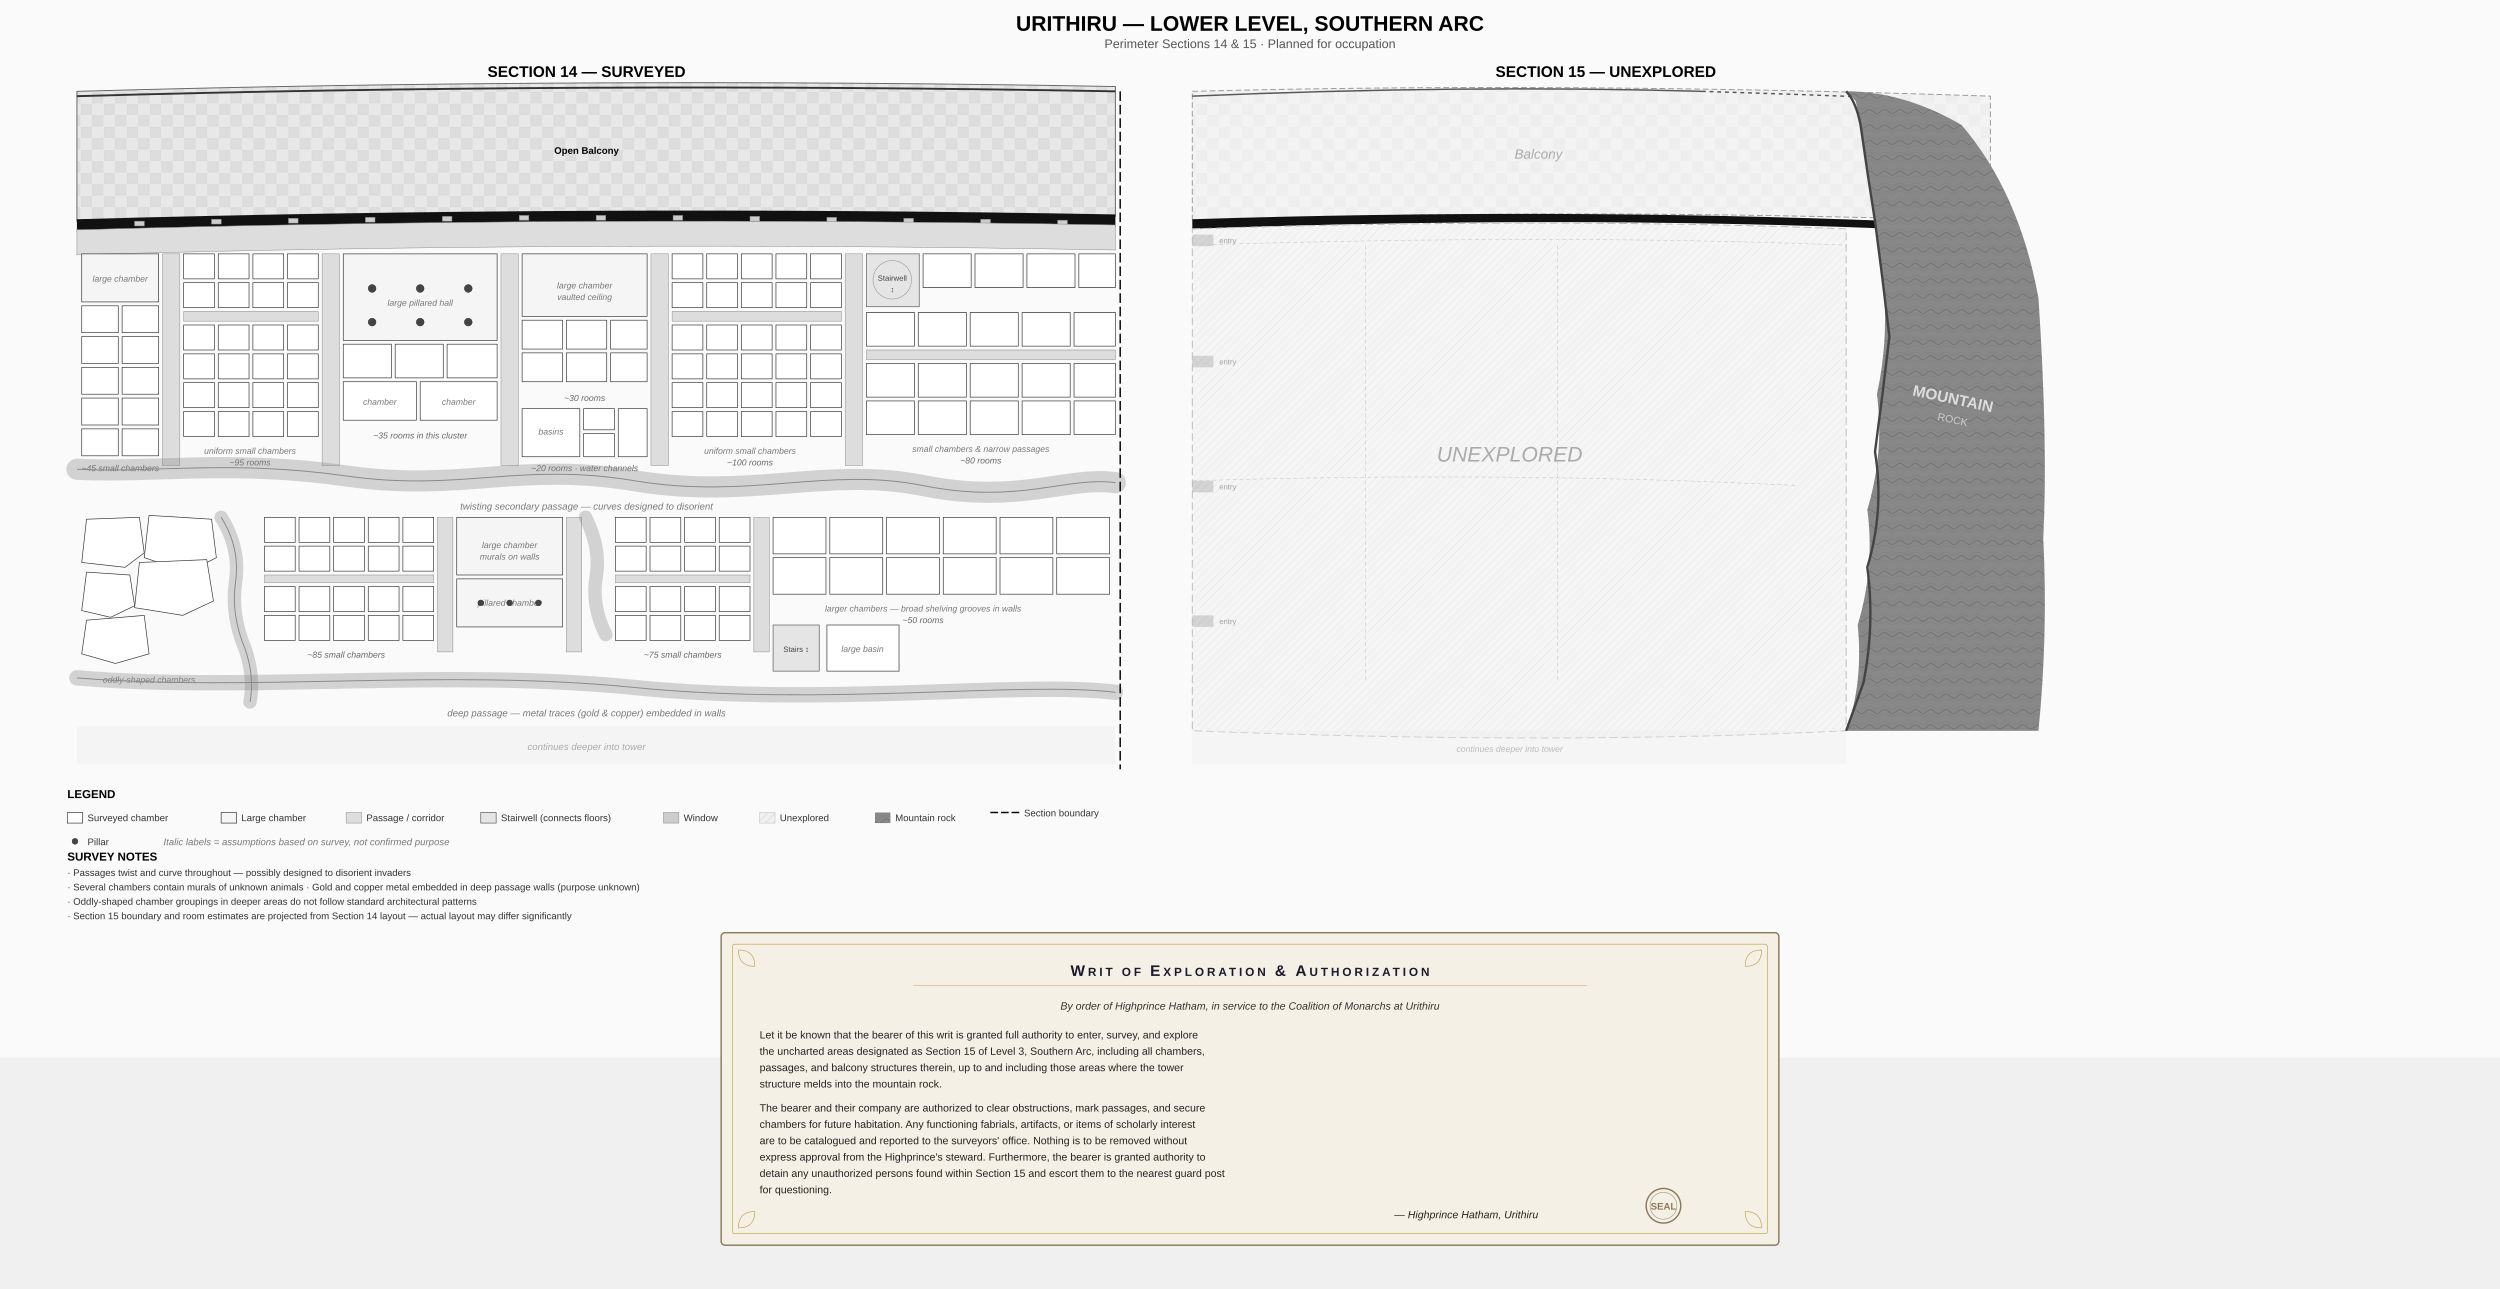
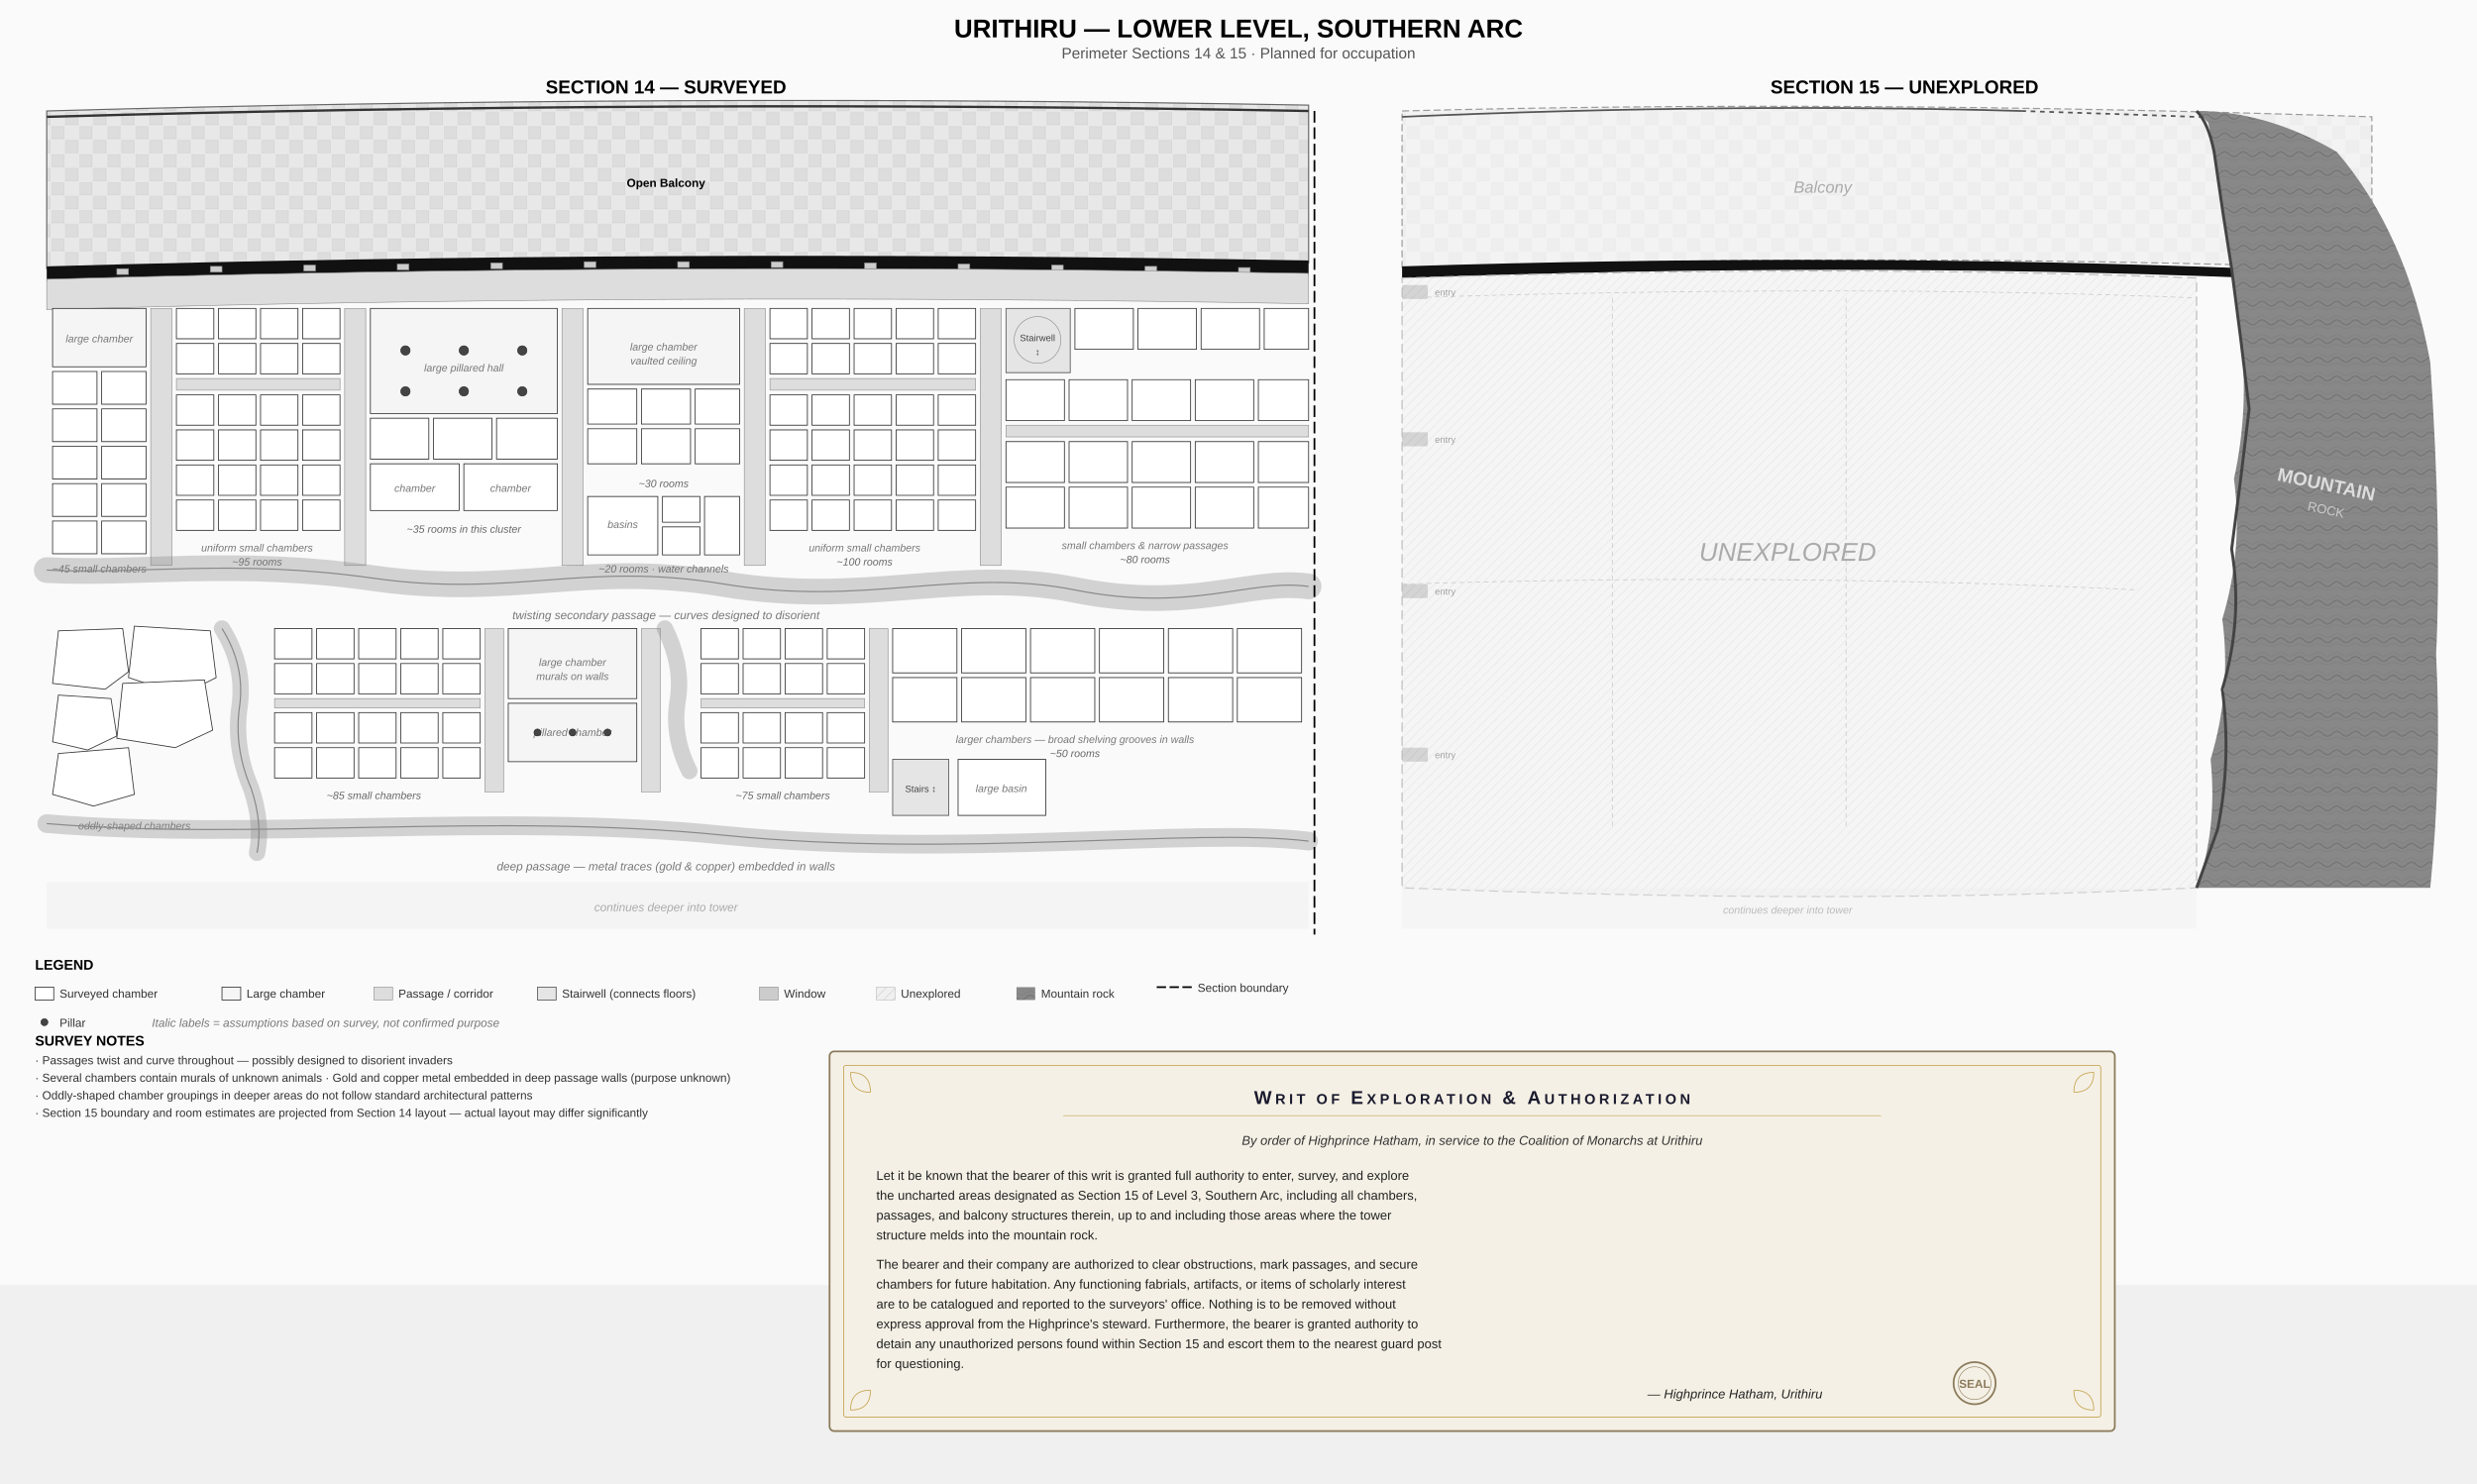
- <svg xmlns="http://www.w3.org/2000/svg" viewBox="0 0 2600 1340" width="2600" height="1340">
+ <svg xmlns="http://www.w3.org/2000/svg" viewBox="40 0 2120 1270" width="2120" height="1270">
  <defs>
    <style>
      text { font-family: 'Segoe UI', Arial, sans-serif; }
      .title { font-size: 22px; font-weight: bold; fill: #000; }
      .subtitle { font-size: 13px; fill: #555; }
      .section-label { font-size: 16px; font-weight: bold; fill: #000; }
      .room-label { font-size: 8px; fill: #444; }
      .cluster-label { font-size: 10px; font-weight: bold; fill: #000; }
      .cluster-count { font-size: 9px; fill: #666; font-style: italic; }
      .legend-text { font-size: 10px; fill: #333; }
      .legend-title { font-size: 12px; font-weight: bold; fill: #000; }
      .unknown-label { font-size: 14px; fill: #aaa; font-style: italic; }
      .assumption { font-size: 9px; fill: #777; font-style: italic; }
      .wall { fill: #111; stroke: none; }
      .corridor { fill: #ddd; stroke: #888; stroke-width: 0.5; }
      .room { fill: #fff; stroke: #333; stroke-width: 0.7; }
      .room-large { fill: #f5f5f5; stroke: #333; stroke-width: 0.7; }
      .balcony { fill: #eee; stroke: #666; stroke-width: 1; }
      .pillar { fill: #444; stroke: #222; stroke-width: 0.5; }
      .stairs { fill: #e5e5e5; stroke: #555; stroke-width: 0.7; }
      .window-mark { fill: #ccc; stroke: #888; stroke-width: 0.5; }
      .section-divider { fill: none; stroke: #000; stroke-width: 1.5; stroke-dasharray: 10,4; }
      .dashed-outline { fill: none; stroke: #aaa; stroke-width: 1; stroke-dasharray: 6,3; }
    </style>
    <pattern id="rockPattern" x="0" y="0" width="16" height="16" patternUnits="userSpaceOnUse">
      <rect width="16" height="16" fill="#888" />
      <path d="M0,8 Q4,4 8,8 Q12,12 16,8" stroke="#666" stroke-width="0.6" fill="none" />
      <path d="M0,4 Q4,1 8,4 Q12,7 16,4" stroke="#777" stroke-width="0.3" fill="none" />
      <path d="M0,12 Q4,10 8,12 Q12,14 16,12" stroke="#777" stroke-width="0.3" fill="none" />
    </pattern>
    <pattern id="unknownHatch" x="0" y="0" width="8" height="8" patternUnits="userSpaceOnUse">
      <rect width="8" height="8" fill="#f0f0f0" />
      <path d="M0,8 L8,0" stroke="#ccc" stroke-width="0.5" />
    </pattern>
    <pattern id="balconyTile" x="0" y="0" width="24" height="24" patternUnits="userSpaceOnUse">
      <rect width="24" height="24" fill="#e8e8e8" />
      <rect x="0" y="0" width="11" height="11" fill="#ddd" stroke="#ccc" stroke-width="0.3" />
      <rect x="12" y="12" width="11" height="11" fill="#ddd" stroke="#ccc" stroke-width="0.3" />
    </pattern>
    <clipPath id="curveClipLeft">
      <path d="M0,0 Q600,-15 1150,-5 L1150,800 Q600,815 0,800 Z" />
    </clipPath>
    <clipPath id="curveClipRight">
      <path d="M0,-5 Q500,-15 1000,0 L1000,800 Q500,815 0,800 Z" />
    </clipPath>
  </defs>
-   <rect width="2600" height="1100" fill="#fafafa" />
-   <text x="1300" y="32" text-anchor="middle" class="title">URITHIRU — LOWER LEVEL, SOUTHERN ARC</text>
-   <text x="1300" y="50" text-anchor="middle" class="subtitle">Perimeter Sections 14 &amp; 15 · Planned for occupation</text>
+   <rect width="2180" height="1100" fill="#fafafa" />
+   <text x="1100" y="32" text-anchor="middle" class="title">URITHIRU — LOWER LEVEL, SOUTHERN ARC</text>
+   <text x="1100" y="50" text-anchor="middle" class="subtitle">Perimeter Sections 14 &amp; 15 · Planned for occupation</text>
  <g transform="translate(60, 60)">
    <text x="550" y="20" text-anchor="middle" class="section-label">SECTION 14 — SURVEYED</text>
    <g clip-path="url(#curveClipLeft)">
      <path d="M20,35 Q550,20 1100,30 L1100,165 Q550,155 20,170 Z" fill="url(#balconyTile)" />
      <path d="M20,35 Q550,20 1100,30 L1100,165 Q550,155 20,170 Z" fill="none" stroke="#666" stroke-width="1" />
      <path d="M20,40 Q550,25 1100,35" fill="none" stroke="#333" stroke-width="2" />
      <text x="550" y="100" text-anchor="middle" class="cluster-label">Open Balcony</text>
      <path d="M20,168 Q550,153 1100,163 L1100,176 Q550,166 20,181 Z" fill="#111" />
      <rect x="80" y="170" width="10" height="5" class="window-mark" />
      <rect x="160" y="168" width="10" height="5" class="window-mark" />
      <rect x="240" y="167" width="10" height="5" class="window-mark" />
      <rect x="320" y="166" width="10" height="5" class="window-mark" />
      <rect x="400" y="165" width="10" height="5" class="window-mark" />
      <rect x="480" y="164" width="10" height="5" class="window-mark" />
      <rect x="560" y="164" width="10" height="5" class="window-mark" />
      <rect x="640" y="164" width="10" height="5" class="window-mark" />
      <rect x="720" y="165" width="10" height="5" class="window-mark" />
      <rect x="800" y="166" width="10" height="5" class="window-mark" />
      <rect x="880" y="167" width="10" height="5" class="window-mark" />
      <rect x="960" y="168" width="10" height="5" class="window-mark" />
      <rect x="1040" y="169" width="10" height="5" class="window-mark" />
      <path d="M20,179 Q550,164 1100,174 L1100,200 Q550,190 20,205 Z" class="corridor" />
      <rect x="25" y="204" width="80" height="50" class="room-large" />
      <text x="65" y="233" text-anchor="middle" class="assumption">large chamber</text>
      <rect x="25" y="258" width="38" height="28" class="room" />
      <rect x="67" y="258" width="38" height="28" class="room" />
      <rect x="25" y="290" width="38" height="28" class="room" />
      <rect x="67" y="290" width="38" height="28" class="room" />
      <rect x="25" y="322" width="38" height="28" class="room" />
      <rect x="67" y="322" width="38" height="28" class="room" />
      <rect x="25" y="354" width="38" height="28" class="room" />
      <rect x="67" y="354" width="38" height="28" class="room" />
      <rect x="25" y="386" width="38" height="28" class="room" />
      <rect x="67" y="386" width="38" height="28" class="room" />
      <text x="65" y="430" text-anchor="middle" class="cluster-count">~45 small chambers</text>
      <rect x="109" y="204" width="18" height="220" class="corridor" />
      <rect x="131" y="204" width="32" height="26" class="room" />
      <rect x="167" y="204" width="32" height="26" class="room" />
      <rect x="203" y="204" width="32" height="26" class="room" />
      <rect x="239" y="204" width="32" height="26" class="room" />
      <rect x="131" y="234" width="32" height="26" class="room" />
      <rect x="167" y="234" width="32" height="26" class="room" />
      <rect x="203" y="234" width="32" height="26" class="room" />
      <rect x="239" y="234" width="32" height="26" class="room" />
      <rect x="131" y="264" width="140" height="10" class="corridor" />
      <rect x="131" y="278" width="32" height="26" class="room" />
      <rect x="167" y="278" width="32" height="26" class="room" />
      <rect x="203" y="278" width="32" height="26" class="room" />
      <rect x="239" y="278" width="32" height="26" class="room" />
      <rect x="131" y="308" width="32" height="26" class="room" />
      <rect x="167" y="308" width="32" height="26" class="room" />
      <rect x="203" y="308" width="32" height="26" class="room" />
      <rect x="239" y="308" width="32" height="26" class="room" />
      <rect x="131" y="338" width="32" height="26" class="room" />
      <rect x="167" y="338" width="32" height="26" class="room" />
      <rect x="203" y="338" width="32" height="26" class="room" />
      <rect x="239" y="338" width="32" height="26" class="room" />
      <rect x="131" y="368" width="32" height="26" class="room" />
      <rect x="167" y="368" width="32" height="26" class="room" />
      <rect x="203" y="368" width="32" height="26" class="room" />
      <rect x="239" y="368" width="32" height="26" class="room" />
      <text x="200" y="412" text-anchor="middle" class="assumption">uniform small chambers</text>
      <text x="200" y="424" text-anchor="middle" class="cluster-count">~95 rooms</text>
      <rect x="275" y="204" width="18" height="220" class="corridor" />
      <rect x="297" y="204" width="160" height="90" class="room-large" />
      <circle cx="327" cy="240" r="4" class="pillar" />
      <circle cx="377" cy="240" r="4" class="pillar" />
      <circle cx="427" cy="240" r="4" class="pillar" />
      <circle cx="327" cy="275" r="4" class="pillar" />
      <circle cx="377" cy="275" r="4" class="pillar" />
      <circle cx="427" cy="275" r="4" class="pillar" />
      <text x="377" y="258" text-anchor="middle" class="assumption">large pillared hall</text>
      <rect x="297" y="298" width="50" height="35" class="room" />
      <rect x="351" y="298" width="50" height="35" class="room" />
      <rect x="405" y="298" width="52" height="35" class="room" />
      <rect x="297" y="337" width="76" height="40" class="room" />
      <text x="335" y="361" text-anchor="middle" class="assumption">chamber</text>
      <rect x="377" y="337" width="80" height="40" class="room" />
      <text x="417" y="361" text-anchor="middle" class="assumption">chamber</text>
      <text x="377" y="396" text-anchor="middle" class="cluster-count">~35 rooms in this cluster</text>
      <rect x="461" y="204" width="18" height="220" class="corridor" />
      <rect x="483" y="204" width="130" height="65" class="room-large" />
      <text x="548" y="240" text-anchor="middle" class="assumption">large chamber</text>
      <text x="548" y="252" text-anchor="middle" class="assumption">vaulted ceiling</text>
      <rect x="483" y="273" width="42" height="30" class="room" />
      <rect x="529" y="273" width="42" height="30" class="room" />
      <rect x="575" y="273" width="38" height="30" class="room" />
      <rect x="483" y="307" width="42" height="30" class="room" />
      <rect x="529" y="307" width="42" height="30" class="room" />
      <rect x="575" y="307" width="38" height="30" class="room" />
      <text x="548" y="357" text-anchor="middle" class="cluster-count">~30 rooms</text>
      <rect x="483" y="365" width="60" height="50" class="room" />
      <text x="513" y="392" text-anchor="middle" class="assumption">basins</text>
      <rect x="547" y="365" width="32" height="22" class="room" />
      <rect x="547" y="391" width="32" height="24" class="room" />
      <rect x="583" y="365" width="30" height="50" class="room" />
      <text x="548" y="430" text-anchor="middle" class="cluster-count">~20 rooms · water channels</text>
      <rect x="617" y="204" width="18" height="220" class="corridor" />
      <rect x="639" y="204" width="32" height="26" class="room" />
      <rect x="675" y="204" width="32" height="26" class="room" />
      <rect x="711" y="204" width="32" height="26" class="room" />
      <rect x="747" y="204" width="32" height="26" class="room" />
      <rect x="783" y="204" width="32" height="26" class="room" />
      <rect x="639" y="234" width="32" height="26" class="room" />
      <rect x="675" y="234" width="32" height="26" class="room" />
      <rect x="711" y="234" width="32" height="26" class="room" />
      <rect x="747" y="234" width="32" height="26" class="room" />
      <rect x="783" y="234" width="32" height="26" class="room" />
      <rect x="639" y="264" width="176" height="10" class="corridor" />
      <rect x="639" y="278" width="32" height="26" class="room" />
      <rect x="675" y="278" width="32" height="26" class="room" />
      <rect x="711" y="278" width="32" height="26" class="room" />
      <rect x="747" y="278" width="32" height="26" class="room" />
      <rect x="783" y="278" width="32" height="26" class="room" />
      <rect x="639" y="308" width="32" height="26" class="room" />
      <rect x="675" y="308" width="32" height="26" class="room" />
      <rect x="711" y="308" width="32" height="26" class="room" />
      <rect x="747" y="308" width="32" height="26" class="room" />
      <rect x="783" y="308" width="32" height="26" class="room" />
      <rect x="639" y="338" width="32" height="26" class="room" />
      <rect x="675" y="338" width="32" height="26" class="room" />
      <rect x="711" y="338" width="32" height="26" class="room" />
      <rect x="747" y="338" width="32" height="26" class="room" />
      <rect x="783" y="338" width="32" height="26" class="room" />
      <rect x="639" y="368" width="32" height="26" class="room" />
      <rect x="675" y="368" width="32" height="26" class="room" />
      <rect x="711" y="368" width="32" height="26" class="room" />
      <rect x="747" y="368" width="32" height="26" class="room" />
      <rect x="783" y="368" width="32" height="26" class="room" />
      <text x="720" y="412" text-anchor="middle" class="assumption">uniform small chambers</text>
      <text x="720" y="424" text-anchor="middle" class="cluster-count">~100 rooms</text>
      <rect x="819" y="204" width="18" height="220" class="corridor" />
      <rect x="841" y="204" width="55" height="55" class="stairs" />
      <text x="868" y="232" text-anchor="middle" class="room-label">Stairwell</text>
      <text x="868" y="244" text-anchor="middle" class="room-label">↕</text>
      <circle cx="868" cy="231" r="20" fill="none" stroke="#888" stroke-width="0.5" />
      <rect x="900" y="204" width="50" height="35" class="room" />
      <rect x="954" y="204" width="50" height="35" class="room" />
      <rect x="1008" y="204" width="50" height="35" class="room" />
      <rect x="1062" y="204" width="38" height="35" class="room" />
      <rect x="841" y="265" width="50" height="35" class="room" />
      <rect x="895" y="265" width="50" height="35" class="room" />
      <rect x="949" y="265" width="50" height="35" class="room" />
      <rect x="1003" y="265" width="50" height="35" class="room" />
      <rect x="1057" y="265" width="43" height="35" class="room" />
      <rect x="841" y="304" width="259" height="10" class="corridor" />
      <rect x="841" y="318" width="50" height="35" class="room" />
      <rect x="895" y="318" width="50" height="35" class="room" />
      <rect x="949" y="318" width="50" height="35" class="room" />
      <rect x="1003" y="318" width="50" height="35" class="room" />
      <rect x="1057" y="318" width="43" height="35" class="room" />
      <rect x="841" y="357" width="50" height="35" class="room" />
      <rect x="895" y="357" width="50" height="35" class="room" />
      <rect x="949" y="357" width="50" height="35" class="room" />
      <rect x="1003" y="357" width="50" height="35" class="room" />
      <rect x="1057" y="357" width="43" height="35" class="room" />
      <text x="960" y="410" text-anchor="middle" class="assumption">small chambers &amp; narrow passages</text>
      <text x="960" y="422" text-anchor="middle" class="cluster-count">~80 rooms</text>
    </g>
    <path d="M20,428 C100,432 180,418 300,435 C420,452 480,420 600,440 C720,460 800,425 900,445 C1000,465 1050,435 1100,442" fill="none" stroke="#888" stroke-width="22" stroke-linecap="round" opacity="0.35" />
    <path d="M20,428 C100,432 180,418 300,435 C420,452 480,420 600,440 C720,460 800,425 900,445 C1000,465 1050,435 1100,442" fill="none" stroke="#888" stroke-width="1" />
    <text x="550" y="470" text-anchor="middle" class="assumption" style="font-size:10px;">twisting secondary passage — curves designed to disorient</text>
    <g clip-path="url(#curveClipLeft)">
      <path d="M30,480 L85,478 L90,515 L70,530 L25,525 Z" class="room" fill="#fff" stroke="#333" />
      <path d="M95,476 L160,480 L165,520 L135,535 L90,520 Z" class="room" fill="#fff" stroke="#333" />
      <path d="M30,535 L75,538 L80,570 L55,582 L25,575 Z" class="room" fill="#fff" stroke="#333" />
      <path d="M85,525 L155,522 L162,565 L130,580 L80,572 Z" class="room" fill="#fff" stroke="#333" />
      <path d="M30,585 L90,580 L95,620 L60,630 L25,620 Z" class="room" fill="#fff" stroke="#333" />
      <text x="95" y="650" text-anchor="middle" class="assumption">oddly-shaped chambers</text>
      <path d="M170,478 Q190,510 185,545 Q180,580 195,615 Q205,645 200,670" fill="none" stroke="#888" stroke-width="14" stroke-linecap="round" opacity="0.35" />
      <path d="M170,478 Q190,510 185,545 Q180,580 195,615 Q205,645 200,670" fill="none" stroke="#888" stroke-width="1" />
      <rect x="215" y="478" width="32" height="26" class="room" />
      <rect x="251" y="478" width="32" height="26" class="room" />
      <rect x="287" y="478" width="32" height="26" class="room" />
      <rect x="323" y="478" width="32" height="26" class="room" />
      <rect x="359" y="478" width="32" height="26" class="room" />
      <rect x="215" y="508" width="32" height="26" class="room" />
      <rect x="251" y="508" width="32" height="26" class="room" />
      <rect x="287" y="508" width="32" height="26" class="room" />
      <rect x="323" y="508" width="32" height="26" class="room" />
      <rect x="359" y="508" width="32" height="26" class="room" />
      <rect x="215" y="538" width="176" height="8" class="corridor" />
      <rect x="215" y="550" width="32" height="26" class="room" />
      <rect x="251" y="550" width="32" height="26" class="room" />
      <rect x="287" y="550" width="32" height="26" class="room" />
      <rect x="323" y="550" width="32" height="26" class="room" />
      <rect x="359" y="550" width="32" height="26" class="room" />
      <rect x="215" y="580" width="32" height="26" class="room" />
      <rect x="251" y="580" width="32" height="26" class="room" />
      <rect x="287" y="580" width="32" height="26" class="room" />
      <rect x="323" y="580" width="32" height="26" class="room" />
      <rect x="359" y="580" width="32" height="26" class="room" />
      <text x="300" y="624" text-anchor="middle" class="cluster-count">~85 small chambers</text>
      <rect x="395" y="478" width="16" height="140" class="corridor" />
      <rect x="415" y="478" width="110" height="60" class="room-large" />
      <text x="470" y="510" text-anchor="middle" class="assumption">large chamber</text>
      <text x="470" y="522" text-anchor="middle" class="assumption">murals on walls</text>
      <rect x="415" y="542" width="110" height="50" class="room-large" />
      <text x="470" y="570" text-anchor="middle" class="assumption">pillared chamber</text>
      <circle cx="440" cy="567" r="3" class="pillar" />
      <circle cx="470" cy="567" r="3" class="pillar" />
      <circle cx="500" cy="567" r="3" class="pillar" />
      <rect x="529" y="478" width="16" height="140" class="corridor" />
      <path d="M549,478 Q565,510 560,540 Q555,570 570,600" fill="none" stroke="#888" stroke-width="14" stroke-linecap="round" opacity="0.35" />
      <rect x="580" y="478" width="32" height="26" class="room" />
      <rect x="616" y="478" width="32" height="26" class="room" />
      <rect x="652" y="478" width="32" height="26" class="room" />
      <rect x="688" y="478" width="32" height="26" class="room" />
      <rect x="580" y="508" width="32" height="26" class="room" />
      <rect x="616" y="508" width="32" height="26" class="room" />
      <rect x="652" y="508" width="32" height="26" class="room" />
      <rect x="688" y="508" width="32" height="26" class="room" />
      <rect x="580" y="538" width="140" height="8" class="corridor" />
      <rect x="580" y="550" width="32" height="26" class="room" />
      <rect x="616" y="550" width="32" height="26" class="room" />
      <rect x="652" y="550" width="32" height="26" class="room" />
      <rect x="688" y="550" width="32" height="26" class="room" />
      <rect x="580" y="580" width="32" height="26" class="room" />
      <rect x="616" y="580" width="32" height="26" class="room" />
      <rect x="652" y="580" width="32" height="26" class="room" />
      <rect x="688" y="580" width="32" height="26" class="room" />
      <text x="650" y="624" text-anchor="middle" class="cluster-count">~75 small chambers</text>
      <rect x="724" y="478" width="16" height="140" class="corridor" />
      <rect x="744" y="478" width="55" height="38" class="room" />
      <rect x="803" y="478" width="55" height="38" class="room" />
      <rect x="862" y="478" width="55" height="38" class="room" />
      <rect x="921" y="478" width="55" height="38" class="room" />
      <rect x="980" y="478" width="55" height="38" class="room" />
      <rect x="1039" y="478" width="55" height="38" class="room" />
      <rect x="744" y="520" width="55" height="38" class="room" />
      <rect x="803" y="520" width="55" height="38" class="room" />
      <rect x="862" y="520" width="55" height="38" class="room" />
      <rect x="921" y="520" width="55" height="38" class="room" />
      <rect x="980" y="520" width="55" height="38" class="room" />
      <rect x="1039" y="520" width="55" height="38" class="room" />
      <text x="900" y="576" text-anchor="middle" class="assumption">larger chambers — broad shelving grooves in walls</text>
      <text x="900" y="588" text-anchor="middle" class="cluster-count">~50 rooms</text>
      <rect x="744" y="590" width="48" height="48" class="stairs" />
      <text x="768" y="618" text-anchor="middle" class="room-label">Stairs ↕</text>
      <rect x="800" y="590" width="75" height="48" class="room" />
      <text x="837" y="618" text-anchor="middle" class="assumption">large basin</text>
      <path d="M20,645 C200,660 400,635 600,655 C800,675 1000,648 1100,660" fill="none" stroke="#888" stroke-width="16" stroke-linecap="round" opacity="0.35" />
      <path d="M20,645 C200,660 400,635 600,655 C800,675 1000,648 1100,660" fill="none" stroke="#888" stroke-width="1" />
      <text x="550" y="685" text-anchor="middle" class="assumption" style="font-size:10px;">deep passage — metal traces (gold &amp; copper) embedded in walls</text>
      <rect x="20" y="695" width="1080" height="40" fill="#eee" opacity="0.5" />
      <text x="550" y="720" text-anchor="middle" class="assumption" style="font-size:10px; fill:#aaa;">continues deeper into tower</text>
    </g>
    <line x1="1105" y1="35" x2="1105" y2="740" class="section-divider" />
  </g>
  <g transform="translate(1220, 60)">
    <text x="450" y="20" text-anchor="middle" class="section-label">SECTION 15 — UNEXPLORED</text>
    <path d="M20,35 Q400,25 850,40 L850,170 Q400,155 20,170 Z" fill="url(#balconyTile)" opacity="0.4" />
    <path d="M20,35 Q400,25 850,40 L850,170 Q400,155 20,170 Z" fill="none" stroke="#999" stroke-width="1" stroke-dasharray="6,3" />
    <path d="M20,40 Q300,28 550,35" fill="none" stroke="#555" stroke-width="1.5" />
    <path d="M550,35 Q650,38 750,42" fill="none" stroke="#555" stroke-width="1.5" stroke-dasharray="4,4" />
    <text x="380" y="105" text-anchor="middle" class="unknown-label">Balcony</text>
    <path d="M20,168 Q400,156 750,170 L750,178 Q400,164 20,178 Z" fill="#111" />
    <rect x="20" y="184" width="22" height="12" fill="#555" opacity="0.4" rx="1" />
    <text x="48" y="193" class="room-label" style="fill:#555;">entry</text>
    <rect x="20" y="310" width="22" height="12" fill="#555" opacity="0.4" rx="1" />
    <text x="48" y="319" class="room-label" style="fill:#555;">entry</text>
    <rect x="20" y="440" width="22" height="12" fill="#555" opacity="0.4" rx="1" />
    <text x="48" y="449" class="room-label" style="fill:#555;">entry</text>
    <rect x="20" y="580" width="22" height="12" fill="#555" opacity="0.4" rx="1" />
    <text x="48" y="589" class="room-label" style="fill:#555;">entry</text>
    <path d="M20,178 Q400,166 700,178 L700,700 Q400,715 20,700 Z" fill="url(#unknownHatch)" opacity="0.5" />
    <path d="M20,178 Q400,166 700,178 L700,700 Q400,715 20,700 Z" fill="none" stroke="#bbb" stroke-width="1" stroke-dasharray="8,4" />
    <path d="M20,195 Q400,183 700,195" fill="none" stroke="#ccc" stroke-width="0.7" stroke-dasharray="4,3" />
    <path d="M20,440 Q350,430 650,445" fill="none" stroke="#ccc" stroke-width="0.7" stroke-dasharray="4,3" />
    <path d="M200,195 L200,650" fill="none" stroke="#ccc" stroke-width="0.7" stroke-dasharray="4,3" />
    <path d="M400,195 L400,650" fill="none" stroke="#ccc" stroke-width="0.7" stroke-dasharray="4,3" />
    <text x="350" y="420" text-anchor="middle" class="unknown-label" style="font-size:22px;">UNEXPLORED</text>
    <rect x="20" y="700" width="680" height="35" fill="#eee" opacity="0.4" />
    <text x="350" y="722" text-anchor="middle" class="assumption" style="fill:#bbb;">continues deeper into tower</text>
    <path d="M700,35 Q760,35 820,70 Q880,140 900,250 Q910,400 905,500 Q910,600 900,700 L700,700              Q718,650 712,590 Q730,530 722,470 Q740,410 732,350              Q745,290 738,230 Q730,170 722,120 Q715,70 710,45 Z" fill="url(#rockPattern)" />
    <path d="M700,35 Q710,45 715,70 Q722,120 730,170 Q738,230 745,290 Q738,350 730,410              Q740,470 722,530 Q730,590 718,650 L700,700" fill="none" stroke="#444" stroke-width="2.5" />
    <text x="810" y="360" text-anchor="middle" style="font-size:16px; fill:#ddd; font-weight:bold;" transform="rotate(12,810,360)">MOUNTAIN</text>
    <text x="810" y="380" text-anchor="middle" style="font-size:11px; fill:#ccc;" transform="rotate(12,810,380)">ROCK</text>
  </g>
  <g transform="translate(70, 830)">
    <text x="0" y="0" class="legend-title">LEGEND</text>
    <rect x="0" y="15" width="16" height="11" class="room" />
    <text x="21" y="24" class="legend-text">Surveyed chamber</text>
    <rect x="160" y="15" width="16" height="11" class="room-large" />
    <text x="181" y="24" class="legend-text">Large chamber</text>
    <rect x="290" y="15" width="16" height="11" class="corridor" />
    <text x="311" y="24" class="legend-text">Passage / corridor</text>
    <rect x="430" y="15" width="16" height="11" class="stairs" />
    <text x="451" y="24" class="legend-text">Stairwell (connects floors)</text>
    <rect x="620" y="15" width="16" height="11" class="window-mark" />
    <text x="641" y="24" class="legend-text">Window</text>
    <rect x="720" y="15" width="16" height="11" fill="url(#unknownHatch)" stroke="#bbb" stroke-width="0.5" />
    <text x="741" y="24" class="legend-text">Unexplored</text>
    <rect x="840" y="15" width="16" height="11" fill="url(#rockPattern)" />
    <text x="861" y="24" class="legend-text">Mountain rock</text>
    <line x1="960" y1="15" x2="990" y2="15" stroke="#000" stroke-width="1.5" stroke-dasharray="8,3" />
    <text x="995" y="19" class="legend-text">Section boundary</text>
    <circle cx="8" cy="45" r="3" class="pillar" />
    <text x="21" y="49" class="legend-text">Pillar</text>
    <text x="100" y="49" class="legend-text" style="font-style:italic; fill:#777;">Italic labels = assumptions based on survey, not confirmed purpose</text>
  </g>
  <g transform="translate(70, 895)">
    <text x="0" y="0" class="legend-title">SURVEY NOTES</text>
    <text x="0" y="16" class="legend-text">· Passages twist and curve throughout — possibly designed to disorient invaders</text>
    <text x="0" y="31" class="legend-text">· Several chambers contain murals of unknown animals · Gold and copper metal embedded in deep passage walls (purpose unknown)</text>
    <text x="0" y="46" class="legend-text">· Oddly-shaped chamber groupings in deeper areas do not follow standard architectural patterns</text>
    <text x="0" y="61" class="legend-text">· Section 15 boundary and room estimates are projected from Section 14 layout — actual layout may differ significantly</text>
  </g>
-   <g transform="translate(750, 970)">
+   <g transform="translate(750, 900)">
    <rect x="0" y="0" width="1100" height="325" rx="4" ry="4" fill="#f5f0e5" stroke="#8a7a5a" stroke-width="1.5" />
    <rect x="12" y="12" width="1076" height="301" rx="2" ry="2" fill="none" stroke="#c4a24d" stroke-width="0.7" />
    <path d="M18,18 Q18,35 35,35" fill="none" stroke="#c4a24d" stroke-width="0.7" />
    <path d="M18,18 Q35,18 35,35" fill="none" stroke="#c4a24d" stroke-width="0.7" />
    <path d="M1082,18 Q1082,35 1065,35" fill="none" stroke="#c4a24d" stroke-width="0.7" />
    <path d="M1082,18 Q1065,18 1065,35" fill="none" stroke="#c4a24d" stroke-width="0.7" />
    <path d="M18,307 Q18,290 35,290" fill="none" stroke="#c4a24d" stroke-width="0.7" />
    <path d="M18,307 Q35,307 35,290" fill="none" stroke="#c4a24d" stroke-width="0.7" />
    <path d="M1082,307 Q1082,290 1065,290" fill="none" stroke="#c4a24d" stroke-width="0.7" />
    <path d="M1082,307 Q1065,307 1065,290" fill="none" stroke="#c4a24d" stroke-width="0.7" />
    <text x="550" y="45" text-anchor="middle" style="font-size:16px; font-weight:bold; fill:#1a1a2e; font-variant:small-caps; letter-spacing:3px;">Writ of Exploration &amp; Authorization</text>
    <line x1="200" y1="55" x2="900" y2="55" stroke="#c4a24d" stroke-width="0.5" />
    <text x="550" y="80" text-anchor="middle" style="font-size:11px; fill:#333; font-style:italic;">By order of Highprince Hatham, in service to the Coalition of Monarchs at Urithiru</text>
    <text x="40" y="110" style="font-size:11px; fill:#222;">Let it be known that the bearer of this writ is granted full authority to enter, survey, and explore</text>
    <text x="40" y="127" style="font-size:11px; fill:#222;">the uncharted areas designated as Section 15 of Level 3, Southern Arc, including all chambers,</text>
    <text x="40" y="144" style="font-size:11px; fill:#222;">passages, and balcony structures therein, up to and including those areas where the tower</text>
    <text x="40" y="161" style="font-size:11px; fill:#222;">structure melds into the mountain rock.</text>
    <text x="40" y="186" style="font-size:11px; fill:#222;">The bearer and their company are authorized to clear obstructions, mark passages, and secure</text>
    <text x="40" y="203" style="font-size:11px; fill:#222;">chambers for future habitation. Any functioning fabrials, artifacts, or items of scholarly interest</text>
    <text x="40" y="220" style="font-size:11px; fill:#222;">are to be catalogued and reported to the surveyors' office. Nothing is to be removed without</text>
    <text x="40" y="237" style="font-size:11px; fill:#222;">express approval from the Highprince's steward. Furthermore, the bearer is granted authority to</text>
    <text x="40" y="254" style="font-size:11px; fill:#222;">detain any unauthorized persons found within Section 15 and escort them to the nearest guard post</text>
    <text x="40" y="271" style="font-size:11px; fill:#222;">for questioning.</text>
    <text x="700" y="297" text-anchor="start" style="font-size:11px; fill:#222; font-style:italic;">— Highprince Hatham, Urithiru</text>
    <circle cx="980" cy="284" r="18" fill="none" stroke="#8a7a5a" stroke-width="1.5" />
    <circle cx="980" cy="284" r="14" fill="none" stroke="#8a7a5a" stroke-width="0.5" />
    <text x="980" y="288" text-anchor="middle" style="font-size:10px; fill:#8a7a5a; font-weight:bold;">SEAL</text>
  </g>
</svg>
